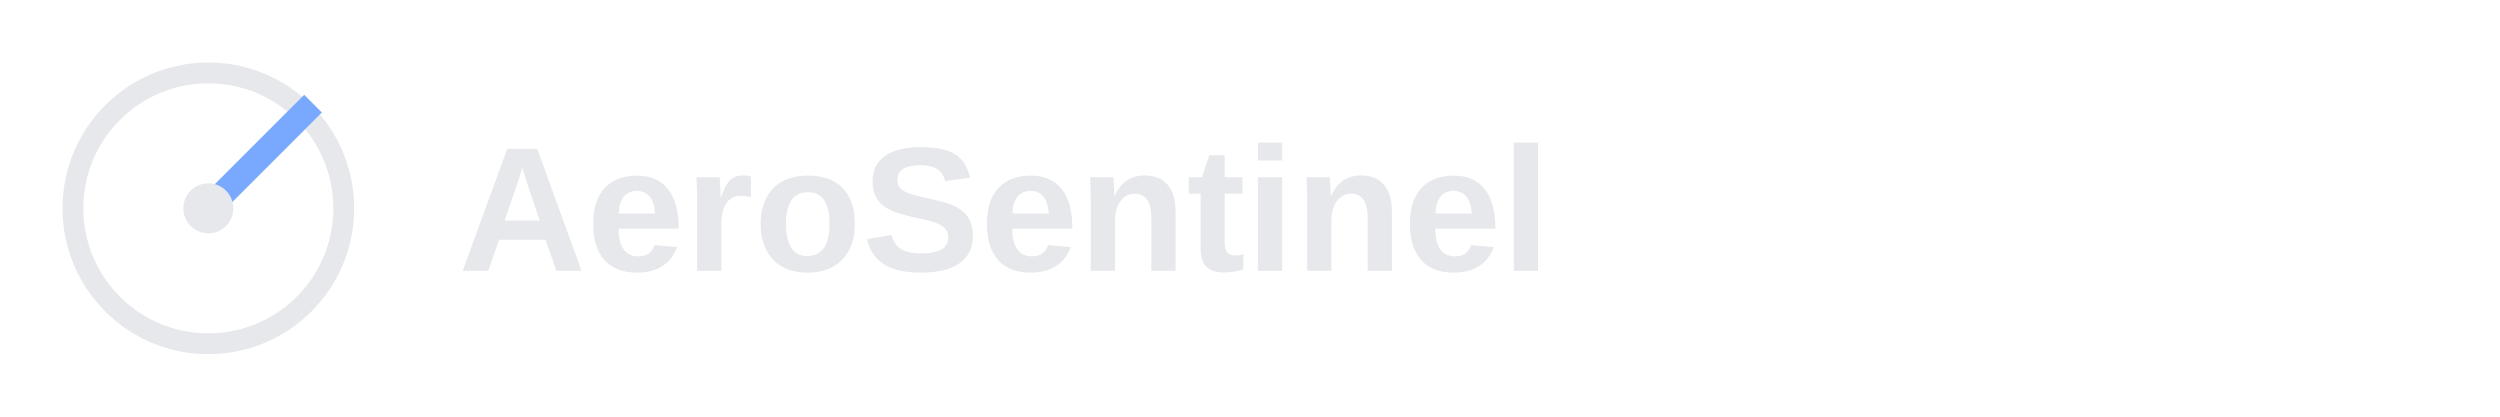
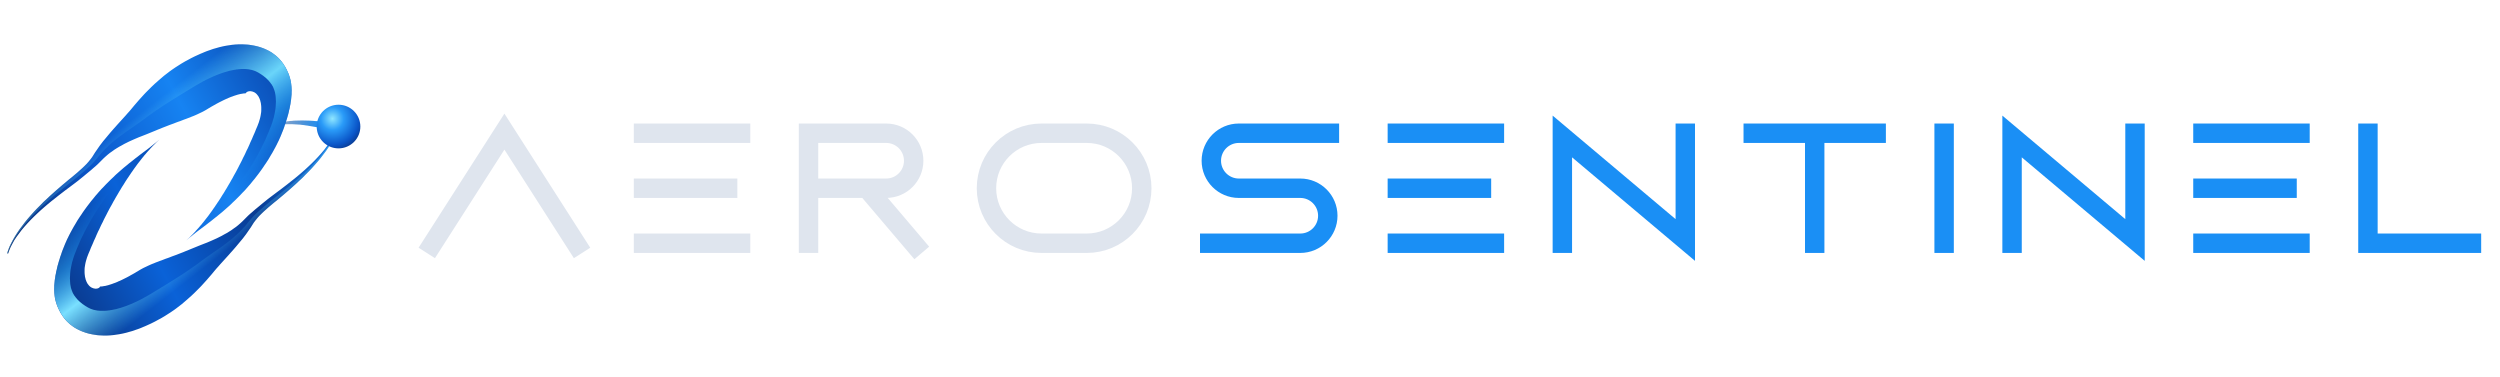
- <svg xmlns="http://www.w3.org/2000/svg" viewBox="0 0 240 40" width="240" height="40">
-   <g fill="none" stroke="#e6e8eb" stroke-width="2">
-     <circle cx="20" cy="20" r="13" />
+ <svg xmlns="http://www.w3.org/2000/svg" viewBox="0 0 425 64" role="img" aria-label="AeroSentinel">
+   <g transform="translate(-8 -6) scale(0.1484)">
+     <defs>
+       <linearGradient id="hr1" gradientUnits="userSpaceOnUse" x1="64.8" y1="329.7" x2="383.8" y2="157.8">
+         <stop offset="0" stop-color="#0a2a6e" />
+         <stop offset=".35" stop-color="#0a55c8" />
+         <stop offset=".7" stop-color="#1683f2" />
+         <stop offset="1" stop-color="#0b4fb8" />
+       </linearGradient>
+       <linearGradient id="hr2" gradientUnits="userSpaceOnUse" x1="439.2" y1="186.3" x2="120.2" y2="358.2">
+         <stop offset="0" stop-color="#1580ee" />
+         <stop offset=".35" stop-color="#083a92" />
+         <stop offset=".7" stop-color="#0a62d8" />
+         <stop offset="1" stop-color="#0a3a8f" />
+       </linearGradient>
+       <linearGradient id="hh1" gradientUnits="userSpaceOnUse" x1="290.6" y1="110.6" x2="374.4" y2="218.1">
+         <stop offset="0" stop-color="#5fd6fb" stop-opacity="0" />
+         <stop offset=".42" stop-color="#6fdcfd" stop-opacity=".95" />
+         <stop offset=".7" stop-color="#2aa8f7" stop-opacity=".55" />
+         <stop offset="1" stop-color="#1a8ff5" stop-opacity="0" />
+       </linearGradient>
+       <linearGradient id="hh2" gradientUnits="userSpaceOnUse" x1="213.4" y1="405.4" x2="129.6" y2="297.9">
+         <stop offset="0" stop-color="#5fd6fb" stop-opacity="0" />
+         <stop offset=".42" stop-color="#7ae0ff" stop-opacity="1" />
+         <stop offset=".72" stop-color="#2aa8f7" stop-opacity=".5" />
+         <stop offset="1" stop-color="#1a8ff5" stop-opacity="0" />
+       </linearGradient>
+       <linearGradient id="ht" x1="1" y1="0" x2="0" y2="0">
+         <stop offset="0" stop-color="#1a8ff5" />
+         <stop offset="1" stop-color="#0a2a6e" stop-opacity=".2" />
+       </linearGradient>
+       <radialGradient id="hs" cx=".36" cy=".32" r=".75">
+         <stop offset="0" stop-color="#8fe6ff" />
+         <stop offset=".35" stop-color="#2a9bf8" />
+         <stop offset=".8" stop-color="#0a55c8" />
+         <stop offset="1" stop-color="#0a3a8f" />
+       </radialGradient>
+     </defs>
+     <path d="M421.7 179.6 L420.0 179.5 L418.2 179.3 L416.5 179.2 L414.7 179.1 L413.0 178.9 L411.2 178.8 L409.5 178.7 L407.7 178.6 L406.0 178.6 L404.2 178.5 L402.5 178.5 L400.7 178.4 L399.0 178.4 L397.2 178.5 L395.5 178.5 L393.7 178.6 L392.0 178.6 L390.2 178.7 L388.5 178.9 L386.7 179.0 L385.0 179.2 L383.2 179.4 L381.5 179.6 L379.7 179.9 L378.0 180.2 L376.2 180.5 L374.5 180.8 L372.7 181.1 L371.0 181.5 L369.2 181.8 L367.5 182.2 L365.7 182.6 L364.0 183.1 L362.2 183.5 L360.5 183.9 L358.7 184.4 L357.0 184.8 L355.2 185.3 L353.5 185.8 L351.7 186.2 L351.7 186.5 L353.5 186.2 L355.2 185.9 L357.0 185.6 L358.7 185.3 L360.5 185.0 L362.2 184.7 L364.0 184.4 L365.7 184.2 L367.5 183.9 L369.2 183.7 L371.0 183.5 L372.7 183.3 L374.5 183.2 L376.2 183.0 L378.0 182.9 L379.7 182.8 L381.5 182.8 L383.2 182.7 L385.0 182.7 L386.7 182.7 L388.5 182.7 L390.2 182.8 L392.0 182.9 L393.7 183.0 L395.5 183.1 L397.2 183.2 L399.0 183.4 L400.7 183.6 L402.5 183.8 L404.2 184.1 L406.0 184.3 L407.7 184.6 L409.5 184.9 L411.2 185.2 L413.0 185.5 L414.7 185.8 L416.5 186.1 L418.2 186.4 L420.0 186.8 L421.7 187.1 Z" fill="url(#ht)" />
+     <path d="M62.1 330.6 L63.3 326.9 L64.8 323.0 L66.7 319.1 L68.8 315.1 L71.1 311.1 L73.7 307.0 L76.5 302.9 L79.5 298.9 L82.6 294.8 L85.9 290.8 L89.3 286.9 L92.8 283.0 L96.4 279.2 L100.1 275.5 L103.7 271.8 L107.5 268.3 L111.2 264.8 L114.9 261.5 L118.6 258.2 L122.2 255.1 L125.8 252.0 L129.3 249.1 L132.7 246.2 L136.1 243.5 L139.3 240.8 L142.4 238.2 L145.3 235.6 L148.1 233.1 L150.7 230.6 L153.2 228.1 L155.4 225.6 L157.5 223.0 L159.4 220.5 L161.1 217.8 L162.8 215.1 L164.6 212.5 L166.4 209.9 L168.2 207.3 L170.1 204.8 L172.0 202.3 L174.0 199.9 L176.0 197.5 L178.0 195.1 L180.0 192.7 L182.0 190.4 L184.0 188.1 L186.0 185.9 L188.0 183.6 L190.0 181.4 L192.0 179.2 L194.0 177.0 L195.9 174.9 L197.9 172.7 L199.8 170.5 L201.8 168.3 L203.7 166.1 L205.6 163.8 L207.5 161.5 L209.4 159.3 L211.3 157.1 L213.2 154.9 L215.2 152.7 L217.1 150.6 L219.1 148.4 L221.1 146.3 L223.1 144.3 L225.2 142.2 L227.2 140.2 L229.2 138.3 L231.3 136.3 L233.4 134.5 L235.5 132.6 L237.6 130.8 L239.7 129.0 L241.8 127.2 L244.0 125.5 L246.1 123.9 L248.3 122.2 L250.5 120.6 L252.7 119.1 L254.9 117.6 L257.1 116.2 L259.3 114.8 L261.5 113.4 L263.7 112.1 L265.9 110.8 L268.2 109.6 L270.4 108.4 L272.6 107.2 L274.8 106.1 L277.0 105.0 L279.2 104.0 L281.4 103.0 L283.6 102.0 L285.8 101.1 L287.9 100.2 L290.1 99.3 L292.3 98.5 L294.4 97.8 L296.6 97.0 L298.7 96.3 L300.9 95.7 L303.0 95.1 L305.1 94.5 L307.2 94.0 L309.3 93.5 L311.4 93.1 L313.5 92.7 L315.5 92.4 L317.6 92.1 L319.6 91.8 L321.6 91.6 L323.6 91.4 L325.6 91.3 L327.6 91.2 L329.6 91.2 L331.5 91.2 L333.5 91.3 L335.4 91.4 L337.3 91.5 L339.2 91.7 L341.0 92.0 L342.9 92.3 L344.7 92.6 L346.5 93.0 L348.3 93.4 L350.1 93.9 L351.8 94.4 L353.5 95.0 L355.2 95.6 L356.9 96.3 L358.5 97.0 L360.1 97.8 L361.7 98.6 L363.3 99.5 L364.8 100.4 L366.3 101.4 L367.7 102.5 L369.1 103.5 L370.5 104.7 L371.8 105.9 L373.1 107.1 L374.3 108.4 L375.5 109.8 L376.6 111.1 L377.6 112.5 L378.7 114.0 L379.6 115.5 L380.6 117.0 L381.4 118.6 L382.3 120.2 L383.0 121.8 L383.8 123.5 L384.5 125.1 L385.1 126.8 L385.7 128.6 L386.2 130.3 L386.7 132.2 L387.1 134.0 L387.4 136.0 L387.6 137.9 L387.8 139.9 L387.9 142.0 L388.0 144.1 L387.9 146.2 L387.9 148.4 L387.7 150.6 L387.5 152.8 L387.3 155.0 L386.9 157.3 L386.6 159.6 L386.1 162.0 L385.7 164.3 L385.1 166.7 L384.6 169.1 L384.0 171.5 L383.3 173.9 L382.6 176.4 L381.8 178.8 L381.1 181.3 L380.2 183.7 L379.4 186.2 L378.5 188.7 L377.5 191.2 L376.5 193.7 L375.5 196.2 L374.4 198.7 L373.3 201.2 L372.1 203.6 L370.9 206.1 L369.6 208.6 L368.3 211.0 L367.0 213.4 L365.6 215.9 L364.2 218.2 L362.8 220.6 L361.4 223.0 L359.9 225.3 L358.4 227.6 L356.8 229.9 L355.3 232.2 L353.7 234.5 L352.1 236.7 L350.5 238.9 L348.9 241.0 L347.2 243.2 L345.6 245.3 L343.9 247.3 L342.2 249.4 L340.6 251.4 L338.9 253.3 L337.2 255.3 L335.5 257.2 L333.8 259.1 L332.0 260.9 L330.3 262.7 L328.6 264.5 L326.9 266.2 L325.2 267.9 L323.5 269.6 L321.8 271.2 L320.1 272.8 L318.5 274.4 L316.8 276.0 L315.1 277.5 L313.5 278.9 L311.8 280.4 L310.2 281.8 L308.6 283.2 L307.0 284.5 L305.4 285.8 L303.8 287.1 L302.3 288.4 L300.7 289.6 L299.2 290.8 L297.7 292.0 L296.2 293.2 L294.7 294.4 L293.2 295.5 L291.8 296.6 L290.4 297.7 L289.0 298.8 L287.6 299.8 L286.2 300.9 L284.8 301.9 L283.5 302.9 L282.1 303.9 L280.8 304.9 L279.5 305.9 L278.2 306.9 L277.0 307.9 L275.7 308.9 L274.5 309.9 L273.3 310.9 L272.0 311.9 L270.8 312.9 L269.6 313.9 L268.4 314.9 L267.3 315.9 L266.1 316.9 L266.1 316.9 L267.3 315.9 L268.4 314.8 L269.5 313.8 L270.7 312.7 L271.8 311.6 L272.9 310.5 L274.0 309.4 L275.1 308.3 L276.2 307.1 L277.3 306.0 L278.3 304.8 L279.4 303.6 L280.5 302.4 L281.6 301.2 L282.6 300.0 L283.7 298.7 L284.8 297.5 L285.8 296.2 L286.9 294.9 L288.0 293.5 L289.0 292.2 L290.1 290.8 L291.2 289.4 L292.3 288.0 L293.4 286.5 L294.4 285.1 L295.5 283.6 L296.6 282.1 L297.7 280.5 L298.8 278.9 L299.9 277.4 L301.0 275.7 L302.1 274.1 L303.2 272.4 L304.4 270.7 L305.5 269.0 L306.6 267.3 L307.7 265.5 L308.8 263.7 L310.0 261.9 L311.1 260.1 L312.2 258.2 L313.4 256.3 L314.5 254.4 L315.6 252.5 L316.8 250.5 L317.9 248.6 L319.0 246.6 L320.2 244.6 L321.3 242.5 L322.4 240.5 L323.6 238.4 L324.7 236.4 L325.8 234.3 L326.9 232.2 L328.0 230.0 L329.1 227.9 L330.2 225.8 L331.3 223.6 L332.3 221.4 L333.4 219.3 L334.5 217.1 L335.5 214.9 L336.5 212.7 L337.6 210.6 L338.6 208.4 L339.6 206.2 L340.5 204.0 L341.5 201.8 L342.5 199.7 L343.4 197.5 L344.3 195.4 L345.3 193.2 L346.2 191.1 L347.0 189.0 L347.9 186.9 L348.8 184.8 L349.6 182.7 L350.4 180.6 L351.0 178.6 L351.6 176.6 L352.1 174.6 L352.5 172.6 L352.8 170.7 L353.1 168.8 L353.2 166.9 L353.2 165.1 L353.2 163.3 L353.1 161.6 L352.9 160.0 L352.7 158.4 L352.3 156.9 L352.0 155.5 L351.5 154.2 L351.0 152.9 L350.4 151.7 L349.8 150.6 L349.1 149.7 L348.4 148.8 L347.7 148.0 L346.9 147.3 L346.1 146.7 L345.3 146.2 L344.4 145.8 L343.6 145.5 L342.8 145.2 L342.0 145.1 L341.2 144.9 L340.5 144.9 L339.8 144.9 L339.2 145.0 L338.6 145.1 L338.1 145.2 L337.6 145.4 L337.2 145.6 L336.8 145.8 L336.5 146.0 L336.2 146.3 L336.0 146.5 L335.8 146.7 L335.7 146.9 L335.6 147.0 L335.6 147.2 L335.6 147.2 L335.6 147.3 L335.6 147.3 L335.6 147.3 L335.6 147.3 L335.5 147.3 L335.4 147.3 L335.3 147.3 L335.2 147.3 L335.0 147.3 L334.8 147.3 L334.5 147.4 L334.3 147.4 L334.0 147.4 L333.6 147.4 L333.2 147.5 L332.8 147.5 L332.3 147.6 L331.8 147.7 L331.2 147.8 L330.6 147.9 L329.9 148.0 L329.2 148.1 L328.5 148.3 L327.7 148.5 L326.9 148.7 L326.1 148.9 L325.2 149.2 L324.2 149.5 L323.3 149.8 L322.3 150.1 L321.2 150.5 L320.2 150.9 L319.0 151.3 L317.9 151.7 L316.7 152.2 L315.5 152.7 L314.3 153.3 L313.0 153.8 L311.7 154.4 L310.4 155.0 L309.0 155.7 L307.6 156.4 L306.2 157.1 L304.8 157.8 L303.3 158.6 L301.8 159.4 L300.3 160.3 L298.8 161.1 L297.2 162.0 L295.6 162.9 L294.0 163.9 L292.4 164.8 L290.8 165.8 L289.1 166.8 L287.3 167.8 L285.6 168.7 L283.7 169.6 L281.8 170.5 L279.9 171.4 L277.9 172.3 L275.8 173.2 L273.7 174.0 L271.6 174.9 L269.4 175.7 L267.1 176.6 L264.8 177.4 L262.5 178.3 L260.2 179.2 L257.8 180.0 L255.4 180.9 L252.9 181.9 L250.4 182.8 L247.9 183.7 L245.4 184.7 L242.8 185.7 L240.2 186.7 L237.6 187.8 L235.0 188.8 L232.4 189.9 L229.7 191.0 L227.0 192.1 L224.3 193.2 L221.6 194.3 L218.8 195.4 L216.0 196.5 L213.1 197.6 L210.3 198.8 L207.5 200.0 L204.6 201.3 L201.7 202.6 L198.9 204.0 L196.1 205.4 L193.3 207.0 L190.5 208.5 L187.7 210.2 L185.0 211.9 L182.4 213.8 L179.8 215.6 L177.3 217.6 L174.9 219.7 L172.6 221.8 L170.4 224.0 L168.2 226.2 L165.9 228.5 L163.5 230.7 L160.9 232.9 L158.3 235.2 L155.5 237.5 L152.6 239.9 L149.6 242.4 L146.5 244.9 L143.3 247.5 L139.9 250.1 L136.3 252.8 L132.6 255.6 L128.8 258.4 L124.9 261.4 L121.0 264.4 L117.0 267.6 L112.9 270.8 L108.9 274.1 L104.8 277.6 L100.8 281.1 L96.9 284.7 L93.0 288.4 L89.2 292.2 L85.6 296.0 L82.1 299.9 L78.8 303.8 L75.8 307.8 L72.9 311.7 L70.3 315.6 L68.1 319.6 L66.1 323.4 L64.5 327.2 L63.2 330.9 Z" fill="url(#hr1)" />
+     <path d="M62.1 330.6 L63.3 326.9 L64.8 323.0 L66.7 319.1 L68.8 315.1 L71.1 311.1 L73.7 307.0 L76.5 302.9 L79.5 298.9 L82.6 294.8 L85.9 290.8 L89.3 286.9 L92.8 283.0 L96.4 279.2 L100.1 275.5 L103.7 271.8 L107.5 268.3 L111.2 264.8 L114.9 261.5 L118.6 258.2 L122.2 255.1 L125.8 252.0 L129.3 249.1 L132.7 246.2 L136.1 243.5 L139.3 240.8 L142.4 238.2 L145.3 235.6 L148.1 233.1 L150.7 230.6 L153.2 228.1 L155.4 225.6 L157.5 223.0 L159.4 220.5 L161.1 217.8 L162.8 215.1 L164.6 212.5 L166.4 209.9 L168.2 207.3 L170.1 204.8 L172.0 202.3 L174.0 199.9 L176.0 197.5 L178.0 195.1 L180.0 192.7 L182.0 190.4 L184.0 188.1 L186.0 185.9 L188.0 183.6 L190.0 181.4 L192.0 179.2 L194.0 177.0 L195.9 174.9 L197.9 172.7 L199.8 170.5 L201.8 168.3 L203.7 166.1 L205.6 163.8 L207.5 161.5 L209.4 159.3 L211.3 157.1 L213.2 154.9 L215.2 152.7 L217.1 150.6 L219.1 148.4 L221.1 146.3 L223.1 144.3 L225.2 142.2 L227.2 140.2 L229.2 138.3 L231.3 136.3 L233.4 134.5 L235.5 132.6 L237.6 130.8 L239.7 129.0 L241.8 127.2 L244.0 125.5 L246.1 123.9 L248.3 122.2 L250.5 120.6 L252.7 119.1 L254.9 117.6 L257.1 116.2 L259.3 114.8 L261.5 113.4 L263.7 112.1 L265.9 110.8 L268.2 109.6 L270.4 108.4 L272.6 107.2 L274.8 106.1 L277.0 105.0 L279.2 104.0 L281.4 103.0 L283.6 102.0 L285.8 101.1 L287.9 100.2 L290.1 99.3 L292.3 98.5 L294.4 97.8 L296.6 97.0 L298.7 96.3 L300.9 95.7 L303.0 95.1 L305.1 94.5 L307.2 94.0 L309.3 93.5 L311.4 93.1 L313.5 92.7 L315.5 92.4 L317.6 92.1 L319.6 91.8 L321.6 91.6 L323.6 91.4 L325.6 91.3 L327.6 91.2 L329.6 91.2 L331.5 91.2 L333.5 91.3 L335.4 91.4 L337.3 91.5 L339.2 91.7 L341.0 92.0 L342.9 92.3 L344.7 92.6 L346.5 93.0 L348.3 93.4 L350.1 93.9 L351.8 94.4 L353.5 95.0 L355.2 95.6 L356.9 96.3 L358.5 97.0 L360.1 97.8 L361.7 98.6 L363.3 99.5 L364.8 100.4 L366.3 101.4 L367.7 102.5 L369.1 103.5 L370.5 104.7 L371.8 105.9 L373.1 107.1 L374.3 108.4 L375.5 109.8 L376.6 111.1 L377.6 112.5 L378.7 114.0 L379.6 115.5 L380.6 117.0 L381.4 118.6 L382.3 120.2 L383.0 121.8 L383.8 123.5 L384.5 125.1 L385.1 126.8 L385.7 128.6 L386.2 130.3 L386.7 132.2 L387.1 134.0 L387.4 136.0 L387.6 137.9 L387.8 139.9 L387.9 142.0 L388.0 144.1 L387.9 146.2 L387.9 148.4 L387.7 150.6 L387.5 152.8 L387.3 155.0 L386.9 157.3 L386.6 159.6 L386.1 162.0 L385.7 164.3 L385.1 166.7 L384.6 169.1 L384.0 171.5 L383.3 173.9 L382.6 176.4 L381.8 178.8 L381.1 181.3 L380.2 183.7 L379.4 186.2 L378.5 188.7 L377.5 191.2 L376.5 193.7 L375.5 196.2 L374.4 198.7 L373.3 201.2 L372.1 203.6 L370.9 206.1 L369.6 208.6 L368.3 211.0 L367.0 213.4 L365.6 215.9 L364.2 218.2 L362.8 220.6 L361.4 223.0 L359.9 225.3 L358.4 227.6 L356.8 229.9 L355.3 232.2 L353.7 234.5 L352.1 236.7 L350.5 238.9 L348.9 241.0 L347.2 243.2 L345.6 245.3 L343.9 247.3 L342.2 249.4 L340.6 251.4 L338.9 253.3 L337.2 255.3 L335.5 257.2 L333.8 259.1 L332.0 260.9 L330.3 262.7 L328.6 264.5 L326.9 266.2 L325.2 267.9 L323.5 269.6 L321.8 271.2 L320.1 272.8 L318.5 274.4 L316.8 276.0 L315.1 277.5 L313.5 278.9 L311.8 280.4 L310.2 281.8 L308.6 283.2 L307.0 284.5 L305.4 285.8 L303.8 287.1 L302.3 288.4 L300.7 289.6 L299.2 290.8 L297.7 292.0 L296.2 293.2 L294.7 294.4 L293.2 295.5 L291.8 296.6 L290.4 297.7 L289.0 298.8 L287.6 299.8 L286.2 300.9 L284.8 301.9 L283.5 302.9 L282.1 303.9 L280.8 304.9 L279.5 305.9 L278.2 306.9 L277.0 307.9 L275.7 308.9 L274.5 309.9 L273.3 310.9 L272.0 311.9 L270.8 312.9 L269.6 313.9 L268.4 314.9 L267.3 315.9 L266.1 316.9 L266.1 316.9 L267.3 315.9 L268.4 314.9 L269.6 313.8 L270.7 312.8 L271.9 311.7 L273.1 310.7 L274.2 309.6 L275.4 308.6 L276.6 307.5 L277.8 306.4 L278.9 305.4 L280.1 304.3 L281.3 303.2 L282.5 302.1 L283.7 300.9 L284.9 299.8 L286.2 298.6 L287.4 297.5 L288.6 296.3 L289.9 295.1 L291.1 293.8 L292.4 292.6 L293.7 291.3 L295.0 290.0 L296.3 288.7 L297.6 287.3 L298.9 286.0 L300.2 284.6 L301.6 283.2 L302.9 281.7 L304.3 280.3 L305.6 278.8 L307.0 277.2 L308.4 275.7 L309.7 274.1 L311.1 272.5 L312.5 270.9 L313.9 269.2 L315.3 267.5 L316.8 265.8 L318.2 264.0 L319.6 262.2 L321.0 260.4 L322.4 258.6 L323.8 256.7 L325.3 254.8 L326.7 252.9 L328.1 250.9 L329.5 249.0 L330.9 247.0 L332.3 244.9 L333.7 242.9 L335.1 240.8 L336.5 238.7 L337.9 236.6 L339.3 234.4 L340.6 232.3 L341.9 230.1 L343.3 227.9 L344.6 225.7 L345.9 223.5 L347.2 221.2 L348.4 219.0 L349.7 216.7 L350.9 214.4 L352.1 212.1 L353.3 209.8 L354.4 207.5 L355.6 205.2 L356.7 202.9 L357.8 200.6 L358.8 198.3 L359.8 195.9 L360.8 193.6 L361.8 191.3 L362.7 189.0 L363.6 186.7 L364.5 184.5 L365.3 182.2 L366.1 179.9 L366.7 177.7 L367.4 175.5 L367.9 173.3 L368.4 171.1 L368.8 168.9 L369.2 166.8 L369.5 164.7 L369.7 162.7 L369.8 160.6 L369.9 158.7 L370.0 156.7 L369.9 154.9 L369.8 153.0 L369.7 151.3 L369.5 149.6 L369.2 147.9 L368.9 146.3 L368.5 144.8 L368.0 143.3 L367.5 142.0 L367.0 140.7 L366.4 139.4 L365.7 138.3 L365.1 137.2 L364.3 136.2 L363.6 135.2 L362.9 134.3 L362.1 133.4 L361.4 132.5 L360.6 131.8 L359.9 131.0 L359.1 130.3 L358.4 129.6 L357.6 129.0 L356.9 128.4 L356.1 127.8 L355.4 127.2 L354.6 126.7 L353.9 126.2 L353.2 125.7 L352.4 125.2 L351.7 124.7 L350.9 124.3 L350.2 123.8 L349.4 123.4 L348.7 123.0 L347.9 122.6 L347.0 122.2 L346.2 121.8 L345.3 121.5 L344.4 121.2 L343.5 120.9 L342.5 120.6 L341.5 120.4 L340.5 120.2 L339.5 120.0 L338.4 119.8 L337.3 119.7 L336.2 119.6 L335.0 119.5 L333.8 119.5 L332.6 119.5 L331.4 119.5 L330.1 119.5 L328.8 119.6 L327.4 119.7 L326.1 119.9 L324.7 120.0 L323.3 120.3 L321.8 120.5 L320.4 120.8 L318.9 121.1 L317.3 121.4 L315.8 121.8 L314.2 122.3 L312.6 122.7 L311.0 123.2 L309.4 123.7 L307.7 124.3 L306.0 124.9 L304.4 125.5 L302.6 126.2 L300.9 126.9 L299.1 127.6 L297.4 128.4 L295.6 129.2 L293.8 130.0 L292.0 130.9 L290.1 131.8 L288.3 132.8 L286.4 133.7 L284.6 134.8 L282.7 135.8 L280.8 136.9 L278.9 138.0 L277.0 139.1 L275.0 140.3 L273.1 141.5 L271.1 142.7 L269.1 143.9 L267.1 145.1 L265.1 146.4 L263.0 147.6 L260.9 148.9 L258.8 150.2 L256.7 151.5 L254.6 152.8 L252.4 154.2 L250.3 155.5 L248.1 156.9 L245.9 158.3 L243.7 159.7 L241.5 161.1 L239.2 162.6 L237.0 164.1 L234.8 165.6 L232.5 167.1 L230.3 168.7 L228.0 170.3 L225.7 171.9 L223.5 173.5 L221.2 175.2 L219.0 176.9 L216.7 178.5 L214.4 180.2 L212.1 181.8 L209.7 183.5 L207.4 185.1 L205.0 186.8 L202.6 188.4 L200.2 190.1 L197.7 191.8 L195.3 193.6 L192.9 195.4 L190.4 197.2 L188.0 199.1 L185.6 201.0 L183.2 203.0 L180.9 205.0 L178.5 207.1 L176.3 209.3 L174.0 211.5 L171.9 213.8 L169.7 216.1 L167.7 218.5 L165.8 220.9 L163.8 223.3 L161.7 225.7 L159.5 228.1 L157.1 230.5 L154.5 232.9 L151.8 235.3 L149.0 237.7 L146.0 240.3 L142.9 242.8 L139.7 245.5 L136.3 248.2 L132.8 250.9 L129.2 253.8 L125.5 256.8 L121.8 259.8 L117.9 262.9 L114.1 266.2 L110.2 269.5 L106.3 273.0 L102.4 276.5 L98.6 280.1 L94.8 283.9 L91.1 287.6 L87.6 291.5 L84.1 295.4 L80.8 299.4 L77.7 303.4 L74.7 307.4 L72.0 311.4 L69.6 315.4 L67.4 319.3 L65.5 323.2 L63.9 327.0 L62.7 330.7 Z" fill="url(#hh1)" />
+     <path d="M441.9 185.4 L440.7 189.1 L439.2 193.0 L437.3 196.9 L435.2 200.9 L432.9 204.9 L430.3 209.0 L427.5 213.1 L424.5 217.1 L421.4 221.2 L418.1 225.2 L414.7 229.1 L411.2 233.0 L407.6 236.8 L403.9 240.5 L400.3 244.2 L396.5 247.7 L392.8 251.2 L389.1 254.5 L385.4 257.8 L381.8 260.9 L378.2 264.0 L374.7 266.9 L371.3 269.8 L367.9 272.5 L364.7 275.2 L361.6 277.8 L358.7 280.4 L355.9 282.9 L353.3 285.4 L350.8 287.9 L348.6 290.4 L346.5 293.0 L344.6 295.5 L342.9 298.2 L341.2 300.9 L339.4 303.5 L337.6 306.1 L335.8 308.7 L333.9 311.2 L332.0 313.7 L330.0 316.1 L328.0 318.5 L326.0 320.9 L324.0 323.3 L322.0 325.6 L320.0 327.9 L318.0 330.1 L316.0 332.4 L314.0 334.6 L312.0 336.8 L310.0 339.0 L308.1 341.1 L306.1 343.3 L304.2 345.5 L302.2 347.7 L300.3 349.9 L298.4 352.2 L296.5 354.5 L294.6 356.7 L292.7 358.9 L290.8 361.1 L288.8 363.3 L286.9 365.4 L284.9 367.6 L282.9 369.7 L280.9 371.7 L278.8 373.8 L276.8 375.8 L274.8 377.7 L272.7 379.7 L270.6 381.5 L268.5 383.4 L266.4 385.2 L264.3 387.0 L262.2 388.8 L260.0 390.5 L257.9 392.1 L255.7 393.8 L253.5 395.4 L251.3 396.9 L249.1 398.4 L246.9 399.8 L244.7 401.2 L242.5 402.6 L240.3 403.9 L238.1 405.2 L235.8 406.4 L233.6 407.6 L231.4 408.8 L229.2 409.9 L227.0 411.0 L224.8 412.0 L222.6 413.0 L220.4 414.0 L218.2 414.9 L216.1 415.8 L213.9 416.7 L211.7 417.5 L209.6 418.2 L207.4 419.0 L205.3 419.7 L203.1 420.3 L201.0 420.9 L198.9 421.5 L196.8 422.0 L194.7 422.5 L192.6 422.9 L190.5 423.3 L188.5 423.6 L186.4 423.9 L184.4 424.2 L182.4 424.4 L180.4 424.6 L178.4 424.7 L176.4 424.8 L174.4 424.8 L172.5 424.8 L170.5 424.7 L168.6 424.6 L166.7 424.5 L164.8 424.3 L163.0 424.0 L161.1 423.7 L159.3 423.4 L157.5 423.0 L155.7 422.6 L153.9 422.1 L152.2 421.6 L150.5 421.0 L148.8 420.4 L147.1 419.7 L145.5 419.0 L143.9 418.2 L142.3 417.4 L140.7 416.5 L139.2 415.6 L137.7 414.6 L136.3 413.5 L134.9 412.5 L133.5 411.3 L132.2 410.1 L130.9 408.9 L129.7 407.6 L128.5 406.2 L127.4 404.9 L126.4 403.5 L125.3 402.0 L124.4 400.5 L123.4 399.0 L122.6 397.4 L121.7 395.8 L121.0 394.2 L120.2 392.5 L119.5 390.9 L118.9 389.2 L118.3 387.4 L117.8 385.7 L117.3 383.8 L116.9 382.0 L116.6 380.0 L116.4 378.1 L116.2 376.1 L116.1 374.0 L116.0 371.9 L116.1 369.8 L116.1 367.6 L116.3 365.4 L116.5 363.2 L116.7 361.0 L117.1 358.7 L117.4 356.4 L117.9 354.0 L118.3 351.7 L118.9 349.3 L119.4 346.9 L120.0 344.5 L120.7 342.1 L121.4 339.6 L122.2 337.2 L122.9 334.7 L123.8 332.3 L124.6 329.8 L125.5 327.3 L126.5 324.8 L127.5 322.3 L128.5 319.8 L129.6 317.3 L130.7 314.8 L131.9 312.4 L133.1 309.9 L134.4 307.4 L135.7 305.0 L137.0 302.6 L138.4 300.1 L139.8 297.8 L141.2 295.4 L142.6 293.0 L144.1 290.7 L145.6 288.4 L147.2 286.1 L148.7 283.8 L150.3 281.5 L151.9 279.3 L153.5 277.1 L155.1 275.0 L156.8 272.8 L158.4 270.7 L160.1 268.7 L161.8 266.6 L163.4 264.6 L165.1 262.7 L166.8 260.7 L168.5 258.8 L170.2 256.9 L172.0 255.1 L173.7 253.3 L175.4 251.5 L177.1 249.8 L178.8 248.1 L180.5 246.4 L182.2 244.8 L183.9 243.2 L185.5 241.6 L187.2 240.0 L188.9 238.5 L190.5 237.1 L192.2 235.6 L193.8 234.2 L195.4 232.8 L197.0 231.5 L198.6 230.2 L200.2 228.9 L201.7 227.6 L203.3 226.4 L204.8 225.2 L206.3 224.0 L207.8 222.8 L209.3 221.6 L210.8 220.5 L212.2 219.4 L213.6 218.3 L215.0 217.2 L216.4 216.2 L217.8 215.1 L219.2 214.1 L220.5 213.1 L221.9 212.1 L223.2 211.1 L224.5 210.1 L225.8 209.1 L227.0 208.1 L228.3 207.1 L229.5 206.1 L230.7 205.1 L232.0 204.1 L233.2 203.1 L234.4 202.1 L235.6 201.1 L236.7 200.1 L237.9 199.1 L237.9 199.1 L236.7 200.1 L235.6 201.2 L234.5 202.2 L233.3 203.3 L232.2 204.4 L231.1 205.5 L230.0 206.6 L228.9 207.7 L227.8 208.9 L226.7 210.0 L225.7 211.2 L224.6 212.4 L223.5 213.6 L222.4 214.8 L221.4 216.0 L220.3 217.3 L219.2 218.5 L218.2 219.8 L217.1 221.1 L216.0 222.5 L215.0 223.8 L213.9 225.2 L212.8 226.6 L211.7 228.0 L210.6 229.5 L209.6 230.9 L208.5 232.4 L207.4 233.9 L206.3 235.5 L205.2 237.1 L204.1 238.6 L203.0 240.3 L201.9 241.9 L200.8 243.6 L199.6 245.3 L198.5 247.0 L197.4 248.7 L196.3 250.5 L195.2 252.3 L194.0 254.1 L192.9 255.9 L191.8 257.8 L190.6 259.7 L189.5 261.6 L188.4 263.5 L187.2 265.5 L186.1 267.4 L185.0 269.4 L183.8 271.4 L182.7 273.5 L181.6 275.5 L180.4 277.6 L179.3 279.6 L178.2 281.7 L177.1 283.8 L176.0 286.0 L174.9 288.1 L173.8 290.2 L172.7 292.4 L171.7 294.6 L170.6 296.7 L169.5 298.9 L168.5 301.1 L167.5 303.3 L166.4 305.4 L165.4 307.6 L164.4 309.8 L163.5 312.0 L162.5 314.2 L161.5 316.3 L160.6 318.5 L159.7 320.6 L158.7 322.8 L157.8 324.9 L157.0 327.0 L156.1 329.1 L155.2 331.2 L154.4 333.3 L153.6 335.4 L153.0 337.4 L152.4 339.4 L151.9 341.4 L151.5 343.4 L151.2 345.3 L150.9 347.2 L150.8 349.1 L150.8 350.9 L150.8 352.7 L150.9 354.4 L151.1 356.0 L151.3 357.6 L151.7 359.1 L152.0 360.5 L152.5 361.8 L153.0 363.1 L153.6 364.3 L154.2 365.4 L154.9 366.3 L155.6 367.2 L156.3 368.0 L157.1 368.7 L157.9 369.3 L158.7 369.8 L159.6 370.2 L160.4 370.5 L161.2 370.8 L162.0 370.9 L162.8 371.1 L163.5 371.1 L164.2 371.1 L164.8 371.0 L165.4 370.9 L165.9 370.8 L166.4 370.6 L166.8 370.4 L167.2 370.2 L167.5 370.0 L167.8 369.7 L168.0 369.5 L168.2 369.3 L168.3 369.1 L168.4 369.0 L168.4 368.8 L168.4 368.8 L168.4 368.7 L168.4 368.7 L168.4 368.7 L168.4 368.7 L168.5 368.7 L168.6 368.7 L168.7 368.7 L168.8 368.7 L169.0 368.7 L169.2 368.7 L169.5 368.6 L169.7 368.6 L170.0 368.6 L170.4 368.6 L170.8 368.5 L171.2 368.5 L171.7 368.4 L172.2 368.3 L172.8 368.2 L173.4 368.1 L174.1 368.0 L174.8 367.9 L175.5 367.7 L176.3 367.5 L177.1 367.3 L177.9 367.1 L178.8 366.8 L179.8 366.5 L180.7 366.2 L181.7 365.9 L182.8 365.5 L183.8 365.1 L185.0 364.7 L186.1 364.3 L187.3 363.8 L188.5 363.3 L189.7 362.7 L191.0 362.2 L192.3 361.6 L193.6 361.0 L195.0 360.3 L196.4 359.6 L197.8 358.9 L199.2 358.2 L200.7 357.4 L202.2 356.6 L203.7 355.7 L205.2 354.9 L206.8 354.0 L208.4 353.1 L210.0 352.1 L211.6 351.2 L213.2 350.2 L214.9 349.2 L216.7 348.2 L218.4 347.3 L220.3 346.4 L222.2 345.5 L224.1 344.6 L226.1 343.7 L228.2 342.8 L230.3 342.0 L232.4 341.1 L234.6 340.3 L236.9 339.4 L239.2 338.6 L241.5 337.7 L243.8 336.8 L246.2 336.0 L248.6 335.1 L251.1 334.1 L253.6 333.2 L256.1 332.3 L258.6 331.3 L261.2 330.3 L263.8 329.3 L266.4 328.2 L269.0 327.2 L271.6 326.1 L274.3 325.0 L277.0 323.9 L279.7 322.8 L282.4 321.7 L285.2 320.6 L288.0 319.5 L290.9 318.4 L293.7 317.2 L296.5 316.0 L299.4 314.7 L302.3 313.4 L305.1 312.0 L307.9 310.6 L310.7 309.0 L313.5 307.5 L316.3 305.8 L319.0 304.1 L321.6 302.2 L324.2 300.4 L326.7 298.4 L329.1 296.3 L331.4 294.2 L333.6 292.0 L335.8 289.8 L338.1 287.5 L340.5 285.3 L343.1 283.1 L345.7 280.8 L348.5 278.5 L351.4 276.1 L354.4 273.6 L357.5 271.1 L360.7 268.5 L364.1 265.9 L367.7 263.2 L371.4 260.4 L375.2 257.6 L379.1 254.6 L383.0 251.6 L387.0 248.4 L391.1 245.2 L395.1 241.9 L399.2 238.4 L403.2 234.9 L407.1 231.3 L411.0 227.6 L414.8 223.8 L418.4 220.0 L421.9 216.1 L425.2 212.2 L428.2 208.2 L431.1 204.3 L433.7 200.4 L435.9 196.4 L437.9 192.6 L439.5 188.8 L440.8 185.1 Z" fill="url(#hr2)" />
+     <path d="M441.9 185.4 L440.7 189.1 L439.2 193.0 L437.3 196.9 L435.2 200.9 L432.9 204.9 L430.3 209.0 L427.5 213.1 L424.5 217.1 L421.4 221.2 L418.1 225.2 L414.7 229.1 L411.2 233.0 L407.6 236.8 L403.9 240.5 L400.3 244.2 L396.5 247.7 L392.8 251.2 L389.1 254.5 L385.4 257.8 L381.8 260.9 L378.2 264.0 L374.7 266.9 L371.3 269.8 L367.9 272.5 L364.7 275.2 L361.6 277.8 L358.7 280.4 L355.9 282.9 L353.3 285.4 L350.8 287.9 L348.6 290.4 L346.5 293.0 L344.6 295.5 L342.9 298.2 L341.2 300.9 L339.4 303.5 L337.6 306.1 L335.8 308.7 L333.9 311.2 L332.0 313.7 L330.0 316.1 L328.0 318.5 L326.0 320.9 L324.0 323.3 L322.0 325.6 L320.0 327.9 L318.0 330.1 L316.0 332.4 L314.0 334.6 L312.0 336.8 L310.0 339.0 L308.1 341.1 L306.1 343.3 L304.2 345.5 L302.2 347.7 L300.3 349.9 L298.4 352.2 L296.5 354.5 L294.6 356.7 L292.7 358.9 L290.8 361.1 L288.8 363.3 L286.9 365.4 L284.9 367.6 L282.9 369.7 L280.9 371.7 L278.8 373.8 L276.8 375.8 L274.8 377.7 L272.7 379.7 L270.6 381.5 L268.5 383.4 L266.4 385.2 L264.3 387.0 L262.2 388.8 L260.0 390.5 L257.9 392.1 L255.7 393.8 L253.5 395.4 L251.3 396.9 L249.1 398.4 L246.9 399.8 L244.7 401.2 L242.5 402.6 L240.3 403.9 L238.1 405.2 L235.8 406.4 L233.6 407.6 L231.4 408.8 L229.2 409.9 L227.0 411.0 L224.8 412.0 L222.6 413.0 L220.4 414.0 L218.2 414.9 L216.1 415.8 L213.9 416.7 L211.7 417.5 L209.6 418.2 L207.4 419.0 L205.3 419.7 L203.1 420.3 L201.0 420.9 L198.9 421.5 L196.8 422.0 L194.7 422.5 L192.6 422.9 L190.5 423.3 L188.5 423.6 L186.4 423.9 L184.4 424.2 L182.4 424.4 L180.4 424.6 L178.4 424.7 L176.4 424.8 L174.4 424.8 L172.5 424.8 L170.5 424.7 L168.6 424.6 L166.7 424.5 L164.8 424.3 L163.0 424.0 L161.1 423.7 L159.3 423.4 L157.5 423.0 L155.7 422.6 L153.9 422.1 L152.2 421.6 L150.5 421.0 L148.8 420.4 L147.1 419.7 L145.5 419.0 L143.9 418.2 L142.3 417.4 L140.7 416.5 L139.2 415.6 L137.7 414.6 L136.3 413.5 L134.9 412.5 L133.5 411.3 L132.2 410.1 L130.9 408.9 L129.7 407.6 L128.5 406.2 L127.4 404.9 L126.4 403.5 L125.3 402.0 L124.4 400.5 L123.4 399.0 L122.6 397.4 L121.7 395.8 L121.0 394.2 L120.2 392.5 L119.5 390.9 L118.9 389.2 L118.3 387.4 L117.8 385.7 L117.3 383.8 L116.9 382.0 L116.6 380.0 L116.4 378.1 L116.2 376.1 L116.1 374.0 L116.0 371.9 L116.1 369.8 L116.1 367.6 L116.3 365.4 L116.5 363.2 L116.7 361.0 L117.1 358.7 L117.4 356.4 L117.9 354.0 L118.3 351.7 L118.9 349.3 L119.4 346.9 L120.0 344.5 L120.7 342.1 L121.4 339.6 L122.2 337.2 L122.9 334.7 L123.8 332.3 L124.6 329.8 L125.5 327.3 L126.5 324.8 L127.5 322.3 L128.5 319.8 L129.6 317.3 L130.7 314.8 L131.9 312.4 L133.1 309.9 L134.4 307.4 L135.7 305.0 L137.0 302.6 L138.4 300.1 L139.8 297.8 L141.2 295.4 L142.6 293.0 L144.1 290.7 L145.6 288.4 L147.2 286.1 L148.7 283.8 L150.3 281.5 L151.9 279.3 L153.5 277.1 L155.1 275.0 L156.8 272.8 L158.4 270.7 L160.1 268.7 L161.8 266.6 L163.4 264.6 L165.1 262.7 L166.8 260.7 L168.5 258.8 L170.2 256.9 L172.0 255.1 L173.7 253.3 L175.4 251.5 L177.1 249.8 L178.8 248.1 L180.5 246.4 L182.2 244.8 L183.9 243.2 L185.5 241.6 L187.2 240.0 L188.9 238.5 L190.5 237.1 L192.2 235.6 L193.8 234.2 L195.4 232.8 L197.0 231.5 L198.6 230.2 L200.2 228.9 L201.7 227.6 L203.3 226.4 L204.8 225.2 L206.3 224.0 L207.8 222.8 L209.3 221.6 L210.8 220.5 L212.2 219.4 L213.6 218.3 L215.0 217.2 L216.4 216.2 L217.8 215.1 L219.2 214.1 L220.5 213.1 L221.9 212.1 L223.2 211.1 L224.5 210.1 L225.8 209.1 L227.0 208.1 L228.3 207.1 L229.5 206.1 L230.7 205.1 L232.0 204.1 L233.2 203.1 L234.4 202.1 L235.6 201.1 L236.7 200.1 L237.9 199.1 L237.9 199.1 L236.7 200.1 L235.6 201.1 L234.4 202.2 L233.3 203.2 L232.1 204.3 L230.9 205.3 L229.8 206.4 L228.6 207.4 L227.4 208.5 L226.2 209.6 L225.1 210.6 L223.9 211.7 L222.7 212.8 L221.5 213.9 L220.3 215.1 L219.1 216.2 L217.8 217.4 L216.6 218.5 L215.4 219.7 L214.1 220.9 L212.9 222.2 L211.6 223.4 L210.3 224.7 L209.0 226.0 L207.7 227.3 L206.4 228.7 L205.1 230.0 L203.8 231.4 L202.4 232.8 L201.1 234.3 L199.7 235.7 L198.4 237.2 L197.0 238.8 L195.6 240.3 L194.3 241.9 L192.9 243.5 L191.5 245.1 L190.1 246.8 L188.7 248.5 L187.2 250.2 L185.8 252.0 L184.4 253.8 L183.0 255.6 L181.6 257.4 L180.2 259.3 L178.7 261.2 L177.3 263.1 L175.9 265.1 L174.5 267.0 L173.1 269.0 L171.7 271.1 L170.3 273.1 L168.9 275.2 L167.5 277.3 L166.1 279.4 L164.7 281.6 L163.4 283.7 L162.1 285.9 L160.7 288.1 L159.4 290.3 L158.1 292.5 L156.8 294.8 L155.6 297.0 L154.3 299.3 L153.1 301.6 L151.9 303.9 L150.7 306.2 L149.6 308.5 L148.4 310.8 L147.3 313.1 L146.2 315.4 L145.2 317.7 L144.2 320.1 L143.2 322.4 L142.2 324.7 L141.3 327.0 L140.4 329.3 L139.5 331.5 L138.7 333.8 L137.9 336.1 L137.3 338.3 L136.6 340.5 L136.1 342.7 L135.6 344.9 L135.2 347.1 L134.8 349.2 L134.5 351.3 L134.3 353.3 L134.2 355.4 L134.1 357.3 L134.0 359.3 L134.1 361.1 L134.2 363.0 L134.3 364.7 L134.5 366.4 L134.8 368.1 L135.1 369.7 L135.5 371.2 L136.0 372.7 L136.5 374.0 L137.0 375.3 L137.6 376.6 L138.3 377.7 L138.9 378.8 L139.7 379.8 L140.4 380.8 L141.1 381.7 L141.9 382.6 L142.6 383.5 L143.4 384.2 L144.1 385.0 L144.9 385.7 L145.6 386.4 L146.4 387.0 L147.1 387.6 L147.9 388.2 L148.6 388.8 L149.4 389.3 L150.1 389.8 L150.8 390.3 L151.6 390.8 L152.3 391.3 L153.1 391.7 L153.8 392.2 L154.6 392.6 L155.3 393.0 L156.1 393.4 L157.0 393.8 L157.8 394.2 L158.7 394.5 L159.6 394.8 L160.5 395.1 L161.5 395.4 L162.5 395.6 L163.5 395.8 L164.5 396.0 L165.6 396.2 L166.7 396.3 L167.8 396.4 L169.0 396.5 L170.2 396.5 L171.4 396.5 L172.6 396.5 L173.9 396.5 L175.2 396.4 L176.6 396.3 L177.9 396.1 L179.3 396.0 L180.7 395.7 L182.2 395.5 L183.6 395.2 L185.1 394.9 L186.7 394.6 L188.2 394.2 L189.8 393.7 L191.4 393.3 L193.0 392.8 L194.6 392.3 L196.3 391.7 L198.0 391.1 L199.6 390.5 L201.4 389.8 L203.1 389.1 L204.9 388.4 L206.6 387.6 L208.4 386.8 L210.2 386.0 L212.0 385.1 L213.9 384.2 L215.7 383.2 L217.6 382.3 L219.4 381.2 L221.3 380.2 L223.2 379.1 L225.1 378.0 L227.0 376.9 L229.0 375.7 L230.9 374.5 L232.9 373.3 L234.9 372.1 L236.9 370.9 L238.9 369.6 L241.0 368.4 L243.1 367.1 L245.2 365.8 L247.3 364.5 L249.4 363.2 L251.6 361.8 L253.7 360.5 L255.9 359.1 L258.1 357.7 L260.3 356.3 L262.5 354.9 L264.8 353.4 L267.0 351.9 L269.2 350.4 L271.5 348.9 L273.7 347.3 L276.0 345.7 L278.3 344.1 L280.5 342.5 L282.8 340.8 L285.0 339.1 L287.3 337.5 L289.6 335.8 L291.9 334.2 L294.3 332.5 L296.6 330.9 L299.0 329.2 L301.4 327.6 L303.8 325.9 L306.3 324.2 L308.7 322.4 L311.1 320.6 L313.6 318.8 L316.0 316.9 L318.4 315.0 L320.8 313.0 L323.1 311.0 L325.5 308.9 L327.7 306.7 L330.0 304.5 L332.1 302.2 L334.3 299.9 L336.3 297.5 L338.2 295.1 L340.2 292.7 L342.3 290.3 L344.5 287.9 L346.9 285.5 L349.5 283.1 L352.2 280.7 L355.0 278.3 L358.0 275.7 L361.1 273.2 L364.3 270.5 L367.7 267.8 L371.2 265.1 L374.8 262.2 L378.5 259.2 L382.2 256.2 L386.1 253.1 L389.9 249.8 L393.8 246.5 L397.7 243.0 L401.6 239.5 L405.4 235.9 L409.2 232.1 L412.9 228.4 L416.4 224.5 L419.9 220.6 L423.2 216.6 L426.3 212.6 L429.3 208.6 L432.0 204.6 L434.4 200.6 L436.6 196.7 L438.5 192.8 L440.1 189.0 L441.3 185.3 Z" fill="url(#hh2)" />
+     <g transform="translate(441.7 185.4)">
+       <circle r="25" fill="url(#hs)" />
+     </g>
  </g>
-   <path d="M20 20 L29.2 10.8" stroke="#78a9ff" stroke-width="2.4" stroke-linecap="square" />
-   <circle cx="20" cy="20" r="2.4" fill="#e6e8eb" />
-   <text x="44" y="26" font-family="IBM Plex Sans, Segoe UI, Arial, sans-serif" font-weight="600" font-size="17" fill="#e6e8eb">AeroSentinel</text>
+   <g transform="translate(72 21) scale(0.55)">
+     <defs>
+       <linearGradient id="dw" gradientUnits="userSpaceOnUse" x1="240.0" y1="0" x2="636.0" y2="0">
+         <stop offset="0" stop-color="#1a8ff5" />
+         <stop offset="1" stop-color="#3fb2ff" />
+       </linearGradient>
+     </defs>
+     <g transform="translate(0 0) scale(1.0)" fill="none" stroke-width="6.0" stroke-linejoin="miter" stroke-miterlimit="10">
+       <path transform="translate(0.0 0)" d="M1 40 L25 2.5 L49 40" stroke="#dfe5ee" />
+       <path transform="translate(65.0 0)" d="M0 3 H36 M0 20 H32 M0 37 H36" stroke="#dfe5ee" />
+       <path transform="translate(116.0 0)" d="M3 40 V3 H27 A8.5 8.5 0 0 1 27 20 H3 M21 20 L38 40" stroke="#dfe5ee" />
+       <path transform="translate(171.0 0)" d="M20 3 H34 A17 17 0 0 1 34 37 H20 A17 17 0 0 1 20 3 Z" stroke="#dfe5ee" />
+       <path transform="translate(240.0 0)" d="M43 3 H12 A8.5 8.5 0 0 0 12 20 H31 A8.5 8.5 0 0 1 31 37 H0" stroke="url(#dw)" />
+       <path transform="translate(298.0 0)" d="M0 3 H36 M0 20 H32 M0 37 H36" stroke="url(#dw)" />
+       <path transform="translate(349.0 0)" d="M3 40 V4 L41 36 V0" stroke="url(#dw)" />
+       <path transform="translate(408.0 0)" d="M0 3 H44 M22 3 V40" stroke="url(#dw)" />
+       <path transform="translate(467.0 0)" d="M3 0 V40" stroke="url(#dw)" />
+       <path transform="translate(488.0 0)" d="M3 40 V4 L41 36 V0" stroke="url(#dw)" />
+       <path transform="translate(547.0 0)" d="M0 3 H36 M0 20 H32 M0 37 H36" stroke="url(#dw)" />
+       <path transform="translate(598.0 0)" d="M3 0 V37 H38" stroke="url(#dw)" />
+     </g>
+   </g>
</svg>
